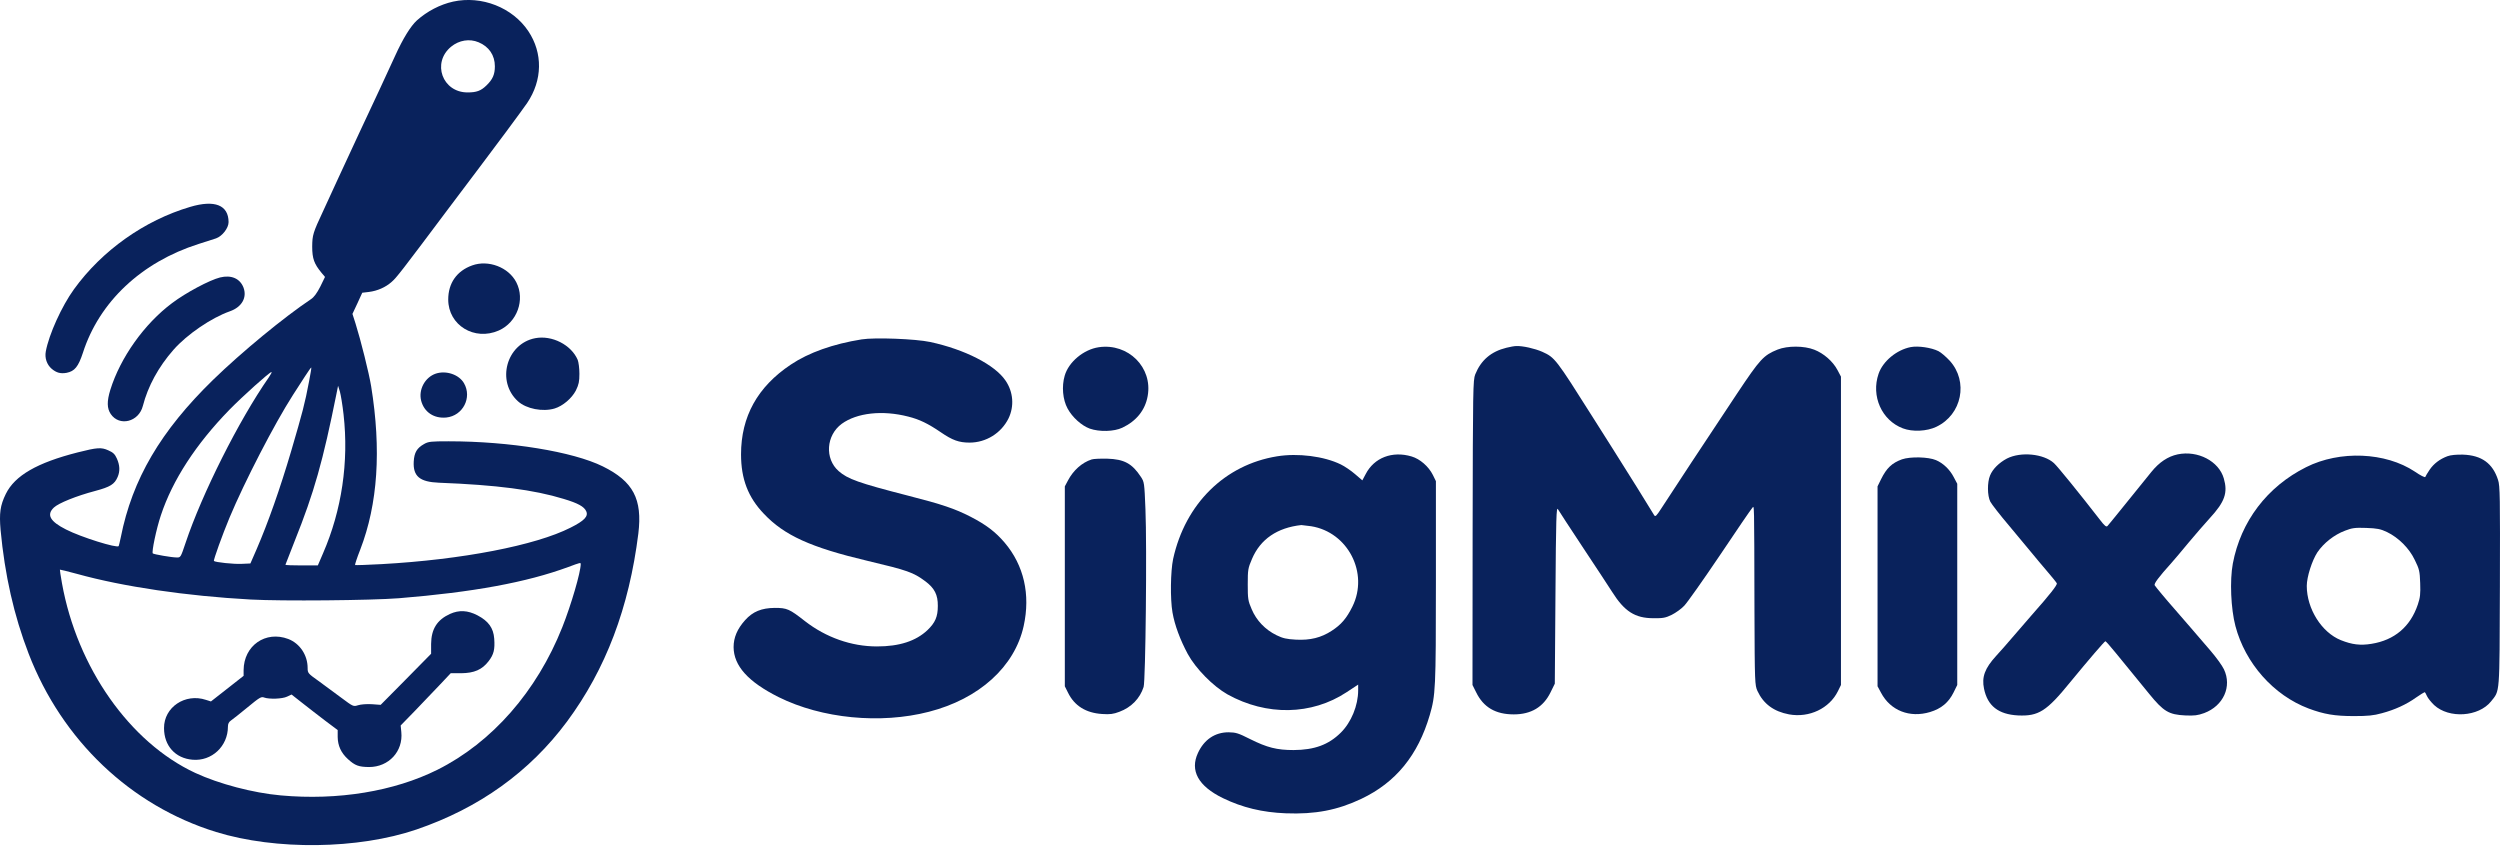
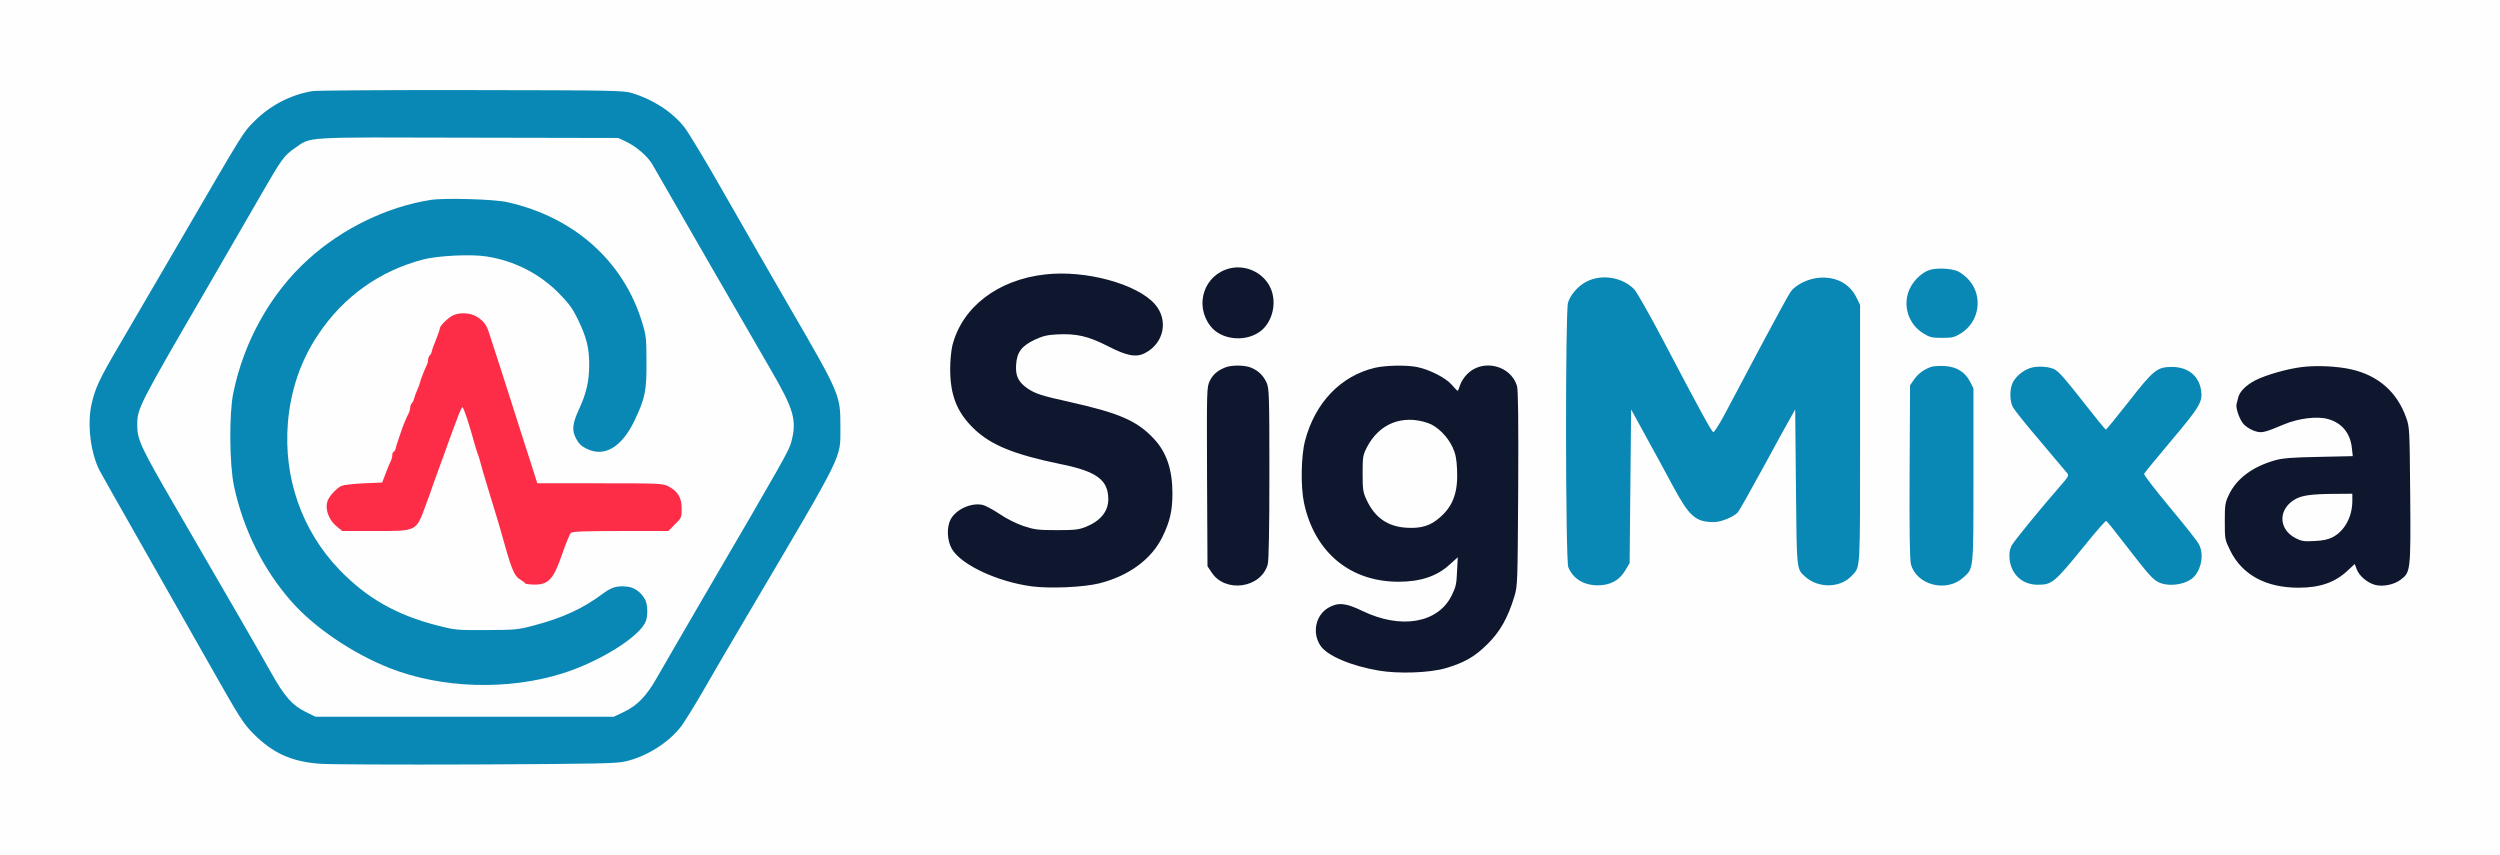
- <svg xmlns="http://www.w3.org/2000/svg" version="1.0" width="1913.321pt" height="646.777pt" viewBox="0 0 1913.321 646.777" preserveAspectRatio="xMidYMid meet">
-   <g transform="translate(-134.5609,705.7381) scale(0.1,-0.1)" fill="#09225C" stroke="none">
-     <path d="M4813 7045 c-99 -22 -199 -74 -277 -144 -48 -44 -106 -138 -166 -270 -63 -138 -162 -351 -275 -591 -40 -85 -112 -240 -160 -345 -47 -104 -99 -217 -115 -250 -80 -171 -84 -186 -85 -275 0 -92 15 -132 71 -200 l27 -32 -36 -74 c-25 -49 -48 -81 -71 -96 -209 -140 -531 -405 -750 -618 -401 -391 -618 -760 -706 -1205 -7 -33 -14 -63 -16 -67 -11 -18 -288 68 -403 127 -123 62 -151 113 -93 168 36 34 172 89 316 127 116 31 148 51 172 107 19 44 17 90 -6 141 -15 34 -29 47 -66 63 -53 24 -84 22 -234 -16 -310 -79 -481 -177 -550 -318 -43 -88 -51 -147 -40 -275 32 -344 102 -655 215 -948 256 -663 781 -1162 1434 -1364 457 -141 1088 -133 1534 19 480 164 866 441 1152 826 297 401 475 871 546 1439 32 264 -39 399 -272 514 -229 113 -712 192 -1180 192 -135 0 -155 -2 -188 -21 -55 -31 -75 -65 -79 -134 -6 -113 46 -156 193 -162 441 -17 727 -54 955 -124 110 -33 156 -59 172 -94 18 -39 -14 -73 -120 -126 -268 -136 -832 -245 -1445 -279 -110 -6 -201 -9 -204 -7 -2 3 15 56 40 119 134 348 162 762 83 1250 -16 99 -80 354 -119 478 l-24 75 38 81 37 81 51 6 c64 8 127 35 174 77 38 33 72 77 434 560 118 157 225 299 238 316 91 119 329 440 365 493 118 175 121 382 9 550 -121 181 -357 274 -576 226z m195 -311 c80 -33 125 -100 125 -184 0 -63 -17 -101 -65 -147 -42 -41 -76 -53 -144 -53 -193 0 -275 227 -126 350 61 50 141 63 210 34z m-1297 -2595 c-33 -174 -49 -233 -137 -534 -86 -291 -176 -546 -264 -750 l-48 -110 -68 -3 c-58 -3 -202 12 -211 22 -6 5 66 204 119 331 114 273 344 719 486 940 25 39 66 102 91 141 25 39 47 70 49 69 2 -2 -6 -49 -17 -106z m-309 29 c-228 -327 -511 -891 -636 -1265 -38 -113 -38 -113 -69 -112 -38 0 -175 24 -182 31 -10 10 27 188 62 292 89 269 268 544 524 807 104 106 307 288 322 289 5 0 -5 -19 -21 -42z m573 -283 c41 -363 -14 -733 -157 -1062 l-40 -93 -124 0 c-68 0 -124 2 -124 5 0 2 32 84 71 182 149 372 216 610 320 1128 l12 60 14 -45 c7 -25 20 -103 28 -175z m1815 -1145 c0 -61 -73 -312 -141 -483 -195 -491 -538 -882 -956 -1091 -331 -165 -761 -236 -1199 -196 -212 19 -473 88 -654 172 -501 233 -904 806 -1020 1451 -10 56 -17 103 -16 105 2 1 61 -14 132 -33 353 -98 836 -169 1329 -196 237 -13 919 -7 1135 10 565 46 975 121 1295 239 94 35 95 35 95 22z" />
-     <path d="M4790 2359 c-99 -45 -144 -116 -145 -230 l0 -75 -193 -196 -193 -195 -68 5 c-40 2 -83 -1 -105 -8 -36 -11 -37 -11 -128 57 -51 38 -130 96 -175 129 -80 57 -83 60 -83 99 0 99 -60 188 -148 222 -174 66 -341 -51 -342 -239 l0 -43 -125 -98 -125 -98 -38 12 c-159 53 -322 -56 -321 -216 0 -135 86 -231 218 -242 147 -13 271 103 271 253 0 22 7 36 23 47 12 8 69 53 126 100 92 76 106 85 128 76 39 -14 139 -11 176 7 l34 16 80 -63 c45 -35 124 -97 177 -137 l96 -72 0 -53 c1 -67 26 -122 79 -170 54 -49 82 -59 161 -60 151 0 262 120 247 268 l-5 50 112 115 c61 63 147 153 191 200 l80 85 80 0 c100 1 160 27 210 92 40 52 49 90 43 173 -6 81 -44 134 -128 178 -75 39 -141 42 -210 11z" />
-     <path d="M2801 5474 c-349 -103 -674 -333 -889 -630 -94 -130 -192 -346 -216 -477 -9 -50 8 -100 45 -132 37 -31 68 -39 114 -31 62 12 90 47 125 153 125 390 448 694 885 833 55 18 115 37 134 43 48 17 96 79 96 125 -1 130 -106 172 -294 116z" />
-     <path d="M4959 5026 c-117 -42 -183 -135 -183 -261 0 -197 201 -319 387 -237 140 62 203 235 134 369 -59 115 -214 174 -338 129z" />
-     <path d="M3030 4934 c-80 -20 -261 -116 -367 -196 -213 -159 -396 -417 -473 -664 -27 -88 -26 -142 3 -185 66 -98 215 -61 246 62 39 150 118 297 235 430 103 117 289 244 431 294 91 32 133 105 104 182 -27 69 -93 98 -179 77z" />
-     <path d="M5441 4469 c-220 -43 -299 -331 -131 -483 64 -58 189 -82 280 -55 63 19 132 78 163 138 22 45 27 68 27 128 0 41 -6 88 -13 106 -49 115 -197 191 -326 166z" />
-     <path d="M7940 4460 c-218 -35 -405 -101 -542 -193 -255 -170 -381 -398 -381 -687 0 -188 54 -329 175 -455 156 -165 358 -257 793 -360 308 -73 350 -88 442 -156 71 -53 97 -104 96 -189 0 -83 -20 -128 -79 -185 -89 -84 -215 -125 -387 -125 -196 0 -390 69 -550 193 -120 94 -138 102 -232 102 -101 -1 -168 -28 -227 -94 -60 -67 -88 -133 -88 -206 1 -143 111 -266 345 -383 330 -164 779 -208 1150 -112 385 99 656 345 725 656 53 241 2 465 -146 639 -69 81 -142 137 -261 198 -119 61 -219 95 -478 161 -381 98 -461 127 -531 188 -108 95 -96 274 24 362 116 84 311 106 509 55 84 -21 151 -53 249 -120 89 -61 139 -79 220 -79 126 0 242 72 298 185 45 93 37 203 -23 290 -82 121 -312 238 -576 295 -112 24 -425 36 -525 20z" />
-     <path d="M9755 4400 c-116 -17 -231 -113 -261 -218 -24 -82 -15 -183 22 -251 36 -67 107 -131 170 -154 74 -26 186 -23 249 7 108 51 175 135 194 242 40 219 -149 407 -374 374z" />
-     <path d="M12875 4396 c-118 -29 -195 -95 -239 -204 -17 -45 -18 -101 -20 -1212 l-1 -1165 28 -56 c56 -115 149 -169 288 -169 133 0 226 56 281 168 l33 67 5 680 c4 594 7 677 19 655 8 -14 96 -149 196 -300 100 -151 199 -301 219 -333 94 -149 175 -201 316 -201 73 -1 93 3 140 26 30 15 74 46 96 70 23 24 146 198 274 388 127 190 238 352 246 360 16 16 15 83 17 -790 2 -551 3 -566 23 -611 46 -99 125 -157 242 -179 155 -28 309 46 374 178 l23 47 0 1180 0 1180 -27 51 c-35 66 -105 127 -177 155 -79 31 -205 31 -281 1 -108 -44 -133 -71 -311 -338 -215 -323 -523 -790 -579 -878 -38 -59 -46 -66 -55 -51 -44 73 -198 321 -318 510 -39 61 -107 169 -152 240 -283 448 -289 456 -386 500 -57 25 -149 46 -199 44 -14 0 -47 -6 -75 -13z" />
-     <path d="M15969 4401 c-108 -21 -213 -108 -246 -204 -59 -171 24 -357 186 -418 74 -28 183 -23 256 12 196 93 247 347 102 506 -28 30 -66 63 -86 73 -54 27 -155 42 -212 31z" />
-     <path d="M4681 4198 c-83 -28 -134 -123 -112 -208 23 -87 98 -137 192 -128 127 13 199 152 136 262 -38 67 -137 100 -216 74z" />
-     <path d="M18012 3580 c-75 -16 -141 -60 -201 -134 -98 -121 -164 -202 -245 -303 -44 -54 -84 -104 -91 -111 -9 -10 -22 0 -60 50 -152 196 -323 407 -350 431 -79 72 -254 89 -360 35 -60 -32 -109 -80 -129 -130 -22 -52 -21 -155 2 -200 10 -19 74 -102 143 -183 68 -81 146 -175 173 -208 28 -34 81 -98 119 -142 38 -44 71 -85 74 -92 5 -12 -53 -86 -192 -243 -41 -47 -107 -123 -147 -170 -40 -47 -96 -111 -125 -142 -87 -95 -112 -162 -93 -252 27 -131 110 -196 260 -204 157 -7 218 31 400 255 134 163 262 313 269 313 3 0 38 -39 76 -86 39 -48 93 -114 121 -148 27 -33 90 -109 138 -169 110 -135 150 -159 276 -165 70 -3 95 0 145 18 147 55 214 203 151 335 -13 28 -60 93 -105 145 -45 52 -115 133 -154 179 -40 46 -92 106 -117 135 -69 78 -145 170 -154 184 -7 12 29 61 129 172 22 25 81 94 130 154 50 60 123 144 163 188 115 125 139 194 107 304 -38 132 -199 216 -353 184z" />
-     <path d="M11119 3565 c-400 -65 -702 -363 -795 -785 -20 -94 -23 -307 -5 -410 17 -98 59 -210 117 -318 61 -112 194 -247 304 -309 299 -166 644 -160 912 17 l88 58 0 -44 c0 -116 -53 -245 -133 -324 -94 -93 -202 -132 -361 -133 -128 0 -203 19 -333 84 -91 46 -109 51 -165 52 -104 0 -187 -56 -234 -158 -63 -135 2 -254 191 -346 148 -72 302 -109 480 -116 226 -9 397 24 580 111 263 125 433 333 523 641 44 151 47 200 47 1015 l0 775 -23 47 c-33 66 -99 123 -163 142 -148 44 -287 -9 -352 -136 l-25 -47 -56 48 c-31 27 -80 60 -109 74 -129 63 -328 88 -488 62z m261 -535 c282 -45 443 -359 316 -615 -45 -91 -87 -139 -158 -185 -81 -53 -165 -74 -275 -68 -71 4 -99 10 -148 34 -86 42 -154 113 -190 199 -28 64 -30 80 -30 190 0 113 2 124 33 196 64 150 193 238 377 258 6 0 39 -4 75 -9z" />
-     <path d="M20077 3566 c-59 -22 -105 -57 -137 -104 -16 -24 -31 -49 -33 -55 -2 -6 -38 12 -80 41 -224 149 -574 164 -832 34 -298 -149 -500 -415 -561 -738 -24 -130 -15 -345 20 -478 75 -285 292 -530 560 -631 118 -44 200 -58 346 -58 107 0 151 4 215 22 98 26 188 67 263 121 32 22 61 40 64 40 3 0 11 -13 18 -30 7 -16 32 -47 55 -69 114 -105 340 -90 435 28 69 88 65 34 68 881 2 682 1 770 -14 814 -41 128 -126 189 -269 194 -50 1 -94 -3 -118 -12z m-464 -580 c89 -43 171 -124 214 -215 34 -69 38 -85 41 -176 3 -83 0 -111 -18 -164 -57 -170 -179 -273 -355 -301 -85 -14 -149 -6 -234 28 -147 59 -261 240 -261 415 0 69 40 194 81 257 48 71 129 135 212 166 54 21 76 24 162 21 84 -3 109 -8 158 -31z" />
-     <path d="M15902 3542 c-77 -28 -118 -67 -160 -152 l-27 -55 0 -765 0 -765 27 -50 c72 -136 219 -194 375 -147 86 26 142 73 180 150 l28 57 0 770 0 770 -27 51 c-30 58 -81 107 -136 130 -59 25 -196 28 -260 6z" />
-     <path d="M9700 3541 c-74 -24 -140 -83 -181 -161 l-24 -45 0 -765 0 -765 24 -48 c49 -101 137 -156 261 -164 61 -4 86 -1 133 17 91 34 157 102 185 190 15 45 26 1075 14 1361 -8 201 -9 208 -35 247 -67 102 -128 135 -257 139 -52 1 -106 -1 -120 -6z" />
+ <svg xmlns="http://www.w3.org/2000/svg" width="1676" height="573" viewBox="73 150 1676 573" role="img" aria-label="SigMixa">
+   <rect width="1774" height="887" fill="#FEFEFE" />
+   <g transform="translate(0,887) scale(0.1,-0.1)">
+     <path d="M8975 5571 c-172 -42 -240 -243 -131 -386 69 -91 225 -111 327 -42 81 54 118 175 85 275 -38 114 -163 181 -281 153z M7735 5530 c-316 -36 -554 -218 -620 -475 -8 -33 -15 -102 -15 -158 0 -177 45 -291 160 -402 114 -109 268 -172 579 -236 244 -49 321 -107 321 -236 0 -81 -52 -145 -150 -185 -48 -19 -73 -22 -195 -22 -125 0 -149 3 -222 27 -48 16 -115 49 -163 82 -45 30 -96 57 -112 60 -77 17 -178 -29 -215 -97 -28 -53 -24 -143 9 -199 63 -106 304 -219 535 -250 123 -16 346 -6 452 20 199 50 351 162 424 312 50 102 67 175 67 292 0 157 -39 273 -122 363 -113 122 -230 174 -570 250 -183 40 -229 55 -281 91 -60 42 -80 83 -75 157 5 85 37 127 126 169 52 24 83 32 147 35 131 7 210 -11 343 -79 126 -65 189 -77 248 -46 127 65 159 220 68 326 -118 137 -467 233 -739 201z M8945 4907 c-53 -21 -84 -48 -105 -91 -20 -43 -20 -54 -18 -643 l3 -599 28 -42 c92 -140 332 -105 376 55 7 25 11 236 11 608 0 533 -2 573 -19 610 -22 48 -54 79 -103 100 -43 18 -130 19 -173 2z M9946 4904 c-229 -55 -400 -234 -467 -489 -27 -102 -30 -313 -6 -421 72 -328 309 -524 633 -524 146 0 257 37 340 113 l57 51 -5 -95 c-3 -83 -8 -105 -36 -161 -91 -186 -341 -229 -600 -103 -112 54 -162 58 -228 20 -84 -50 -109 -167 -52 -253 45 -68 204 -136 393 -168 132 -22 337 -15 445 16 124 36 197 77 281 161 85 83 138 178 181 319 22 74 22 83 26 725 2 450 0 661 -8 687 -41 139 -230 185 -333 81 -21 -20 -42 -54 -49 -75 -6 -21 -13 -38 -16 -38 -3 0 -20 18 -39 40 -39 46 -148 102 -231 119 -72 15 -214 12 -286 -5z m357 -370 c62 -21 131 -89 165 -162 20 -44 27 -78 30 -146 8 -153 -25 -247 -114 -324 -62 -56 -126 -76 -223 -70 -127 7 -214 67 -270 188 -23 50 -26 67 -26 175 0 112 2 124 28 175 82 160 238 223 410 164z M16160 4909 c-97 -12 -235 -51 -309 -88 -64 -33 -108 -77 -117 -119 -3 -15 -8 -33 -10 -41 -7 -22 16 -94 42 -128 13 -18 44 -39 70 -49 53 -20 66 -18 206 41 99 41 221 56 294 36 93 -25 151 -95 161 -195 l6 -54 -229 -5 c-174 -3 -244 -9 -289 -22 -154 -43 -262 -124 -313 -233 -25 -52 -27 -68 -27 -178 0 -119 0 -121 37 -196 80 -162 239 -248 457 -248 144 0 245 35 331 116 l46 43 13 -34 c16 -45 70 -91 123 -106 54 -14 128 1 174 36 64 49 66 59 62 565 -4 445 -4 456 -27 520 -61 172 -187 283 -369 324 -93 21 -235 28 -332 15z m340 -897 c0 -107 -52 -202 -133 -244 -30 -15 -66 -23 -122 -25 -69 -4 -86 -1 -125 19 -120 62 -118 201 4 265 43 22 106 31 249 32 l127 1 0 -48z" fill="#0F172E" />
+     <path d="M2822 6759 c-145 -25 -280 -95 -388 -203 -77 -78 -57 -46 -514 -831 -150 -258 -328 -562 -394 -675 -131 -223 -159 -284 -183 -393 -29 -136 -5 -326 55 -442 8 -16 124 -221 257 -455 133 -234 345 -607 471 -830 215 -380 234 -409 304 -480 129 -129 253 -185 439 -200 60 -5 531 -7 1047 -5 824 4 948 6 1009 21 142 33 287 125 372 235 22 30 85 131 139 224 53 94 192 330 307 525 655 1110 620 1039 621 1255 0 218 1 217 -346 815 -129 223 -329 570 -443 770 -114 201 -230 393 -257 427 -82 104 -211 187 -354 230 -55 16 -135 18 -1074 19 -558 1 -1039 -2 -1068 -7z m2108 -340 c68 -33 143 -98 174 -152 59 -105 682 -1184 793 -1375 156 -268 176 -339 138 -484 -15 -58 -48 -117 -592 -1048 -142 -245 -284 -488 -313 -540 -67 -117 -129 -181 -218 -223 l-67 -32 -1000 0 -1000 0 -65 32 c-91 44 -144 105 -235 268 -84 150 -264 462 -634 1098 -237 408 -261 459 -261 557 0 112 9 129 460 905 137 236 259 447 379 655 127 221 146 247 216 296 115 79 37 74 1165 71 l1005 -2 55 -26z M3619 6030 c-295 -46 -595 -192 -823 -399 -251 -227 -431 -549 -502 -896 -29 -139 -26 -482 5 -625 62 -290 196 -558 386 -774 154 -174 408 -346 655 -444 350 -138 794 -152 1163 -36 251 80 518 247 557 350 14 37 12 111 -4 142 -26 50 -71 84 -120 89 -68 8 -106 -3 -166 -48 -131 -98 -267 -161 -460 -212 -110 -29 -125 -30 -320 -31 -201 -1 -208 0 -333 32 -273 71 -469 183 -652 373 -251 261 -375 615 -345 984 18 218 86 418 203 592 169 254 413 428 706 504 98 25 318 36 421 20 186 -29 351 -112 482 -242 71 -72 94 -103 132 -180 58 -119 76 -190 76 -304 0 -109 -19 -192 -66 -293 -47 -103 -52 -145 -22 -202 17 -33 35 -51 68 -67 121 -62 239 8 326 192 69 146 79 194 78 390 0 155 -3 178 -28 260 -124 413 -457 710 -906 810 -87 20 -421 29 -511 15z M13654 5556 c-51 -23 -100 -73 -124 -128 -46 -107 -6 -231 94 -293 44 -27 58 -30 126 -30 68 0 82 3 126 30 123 77 150 246 56 355 -20 24 -54 51 -76 61 -49 22 -156 25 -202 5z M11374 5486 c-59 -27 -116 -90 -132 -145 -19 -61 -17 -1730 2 -1774 32 -77 104 -121 197 -121 85 0 146 33 186 102 l28 47 5 515 5 515 96 -175 c53 -96 136 -248 184 -338 111 -206 152 -242 276 -242 48 0 134 36 160 66 9 10 85 145 169 299 84 154 166 305 184 335 l31 55 5 -520 c5 -564 4 -549 62 -601 88 -80 238 -77 314 8 57 62 54 13 54 951 l0 863 -25 51 c-46 92 -137 140 -250 131 -74 -6 -155 -46 -190 -93 -12 -16 -102 -181 -200 -365 -98 -184 -207 -390 -243 -458 -36 -67 -70 -121 -76 -119 -12 4 -94 154 -337 617 -88 168 -175 320 -192 339 -76 80 -210 105 -313 57z M13678 4911 c-48 -16 -88 -45 -116 -85 l-27 -39 -3 -579 c-2 -408 1 -591 9 -621 38 -140 238 -191 351 -89 70 64 68 39 68 686 l0 582 -22 44 c-34 66 -90 101 -169 106 -35 2 -76 0 -91 -5z M14361 4908 c-50 -9 -107 -49 -134 -96 -25 -42 -26 -127 -3 -171 10 -19 93 -123 185 -230 91 -108 172 -204 180 -214 12 -15 6 -25 -46 -84 -136 -156 -311 -370 -328 -402 -12 -25 -16 -49 -13 -87 9 -103 85 -174 188 -174 98 0 110 10 324 273 70 87 132 157 136 155 5 -2 65 -77 135 -168 152 -197 180 -228 222 -246 72 -31 188 -10 234 42 50 57 64 151 31 214 -9 20 -97 131 -195 248 -98 118 -176 219 -173 225 2 7 86 108 184 225 193 229 211 260 197 341 -16 94 -89 151 -194 151 -100 0 -123 -19 -291 -234 -80 -102 -148 -185 -152 -186 -4 0 -64 73 -134 163 -140 179 -179 223 -209 240 -31 17 -95 24 -144 15z" fill="#0988B5" />
+     <path d="M3756 5250 c-34 -22 -76 -65 -76 -78 0 -5 -9 -31 -19 -58 -28 -71 -34 -87 -37 -103 -1 -7 -7 -18 -13 -24 -6 -6 -11 -19 -11 -29 0 -10 -4 -26 -9 -36 -17 -34 -42 -99 -47 -122 -2 -8 -7 -23 -13 -35 -12 -26 -23 -57 -27 -74 -1 -7 -7 -18 -13 -24 -6 -6 -11 -19 -11 -29 0 -10 -4 -26 -9 -36 -17 -32 -40 -87 -56 -137 -9 -27 -19 -57 -22 -65 -3 -8 -8 -24 -10 -35 -2 -11 -8 -21 -13 -23 -6 -2 -10 -12 -10 -23 0 -11 -4 -27 -9 -37 -5 -9 -21 -46 -34 -82 l-25 -65 -123 -5 c-68 -3 -135 -11 -149 -17 -28 -12 -72 -57 -89 -90 -27 -53 -3 -134 56 -182 l38 -31 216 0 c286 0 278 -4 342 170 20 52 42 115 50 140 9 25 30 83 47 130 18 47 35 96 40 110 8 24 49 135 86 233 10 26 21 47 24 47 4 0 17 -33 30 -72 31 -100 36 -116 50 -168 7 -25 16 -54 20 -65 5 -11 11 -31 15 -45 14 -54 25 -91 75 -255 29 -93 56 -185 61 -202 79 -286 94 -323 139 -350 16 -9 30 -20 30 -24 0 -3 25 -7 55 -8 101 -3 136 34 194 205 24 71 51 135 59 142 12 9 94 12 334 12 l319 0 44 45 c44 43 45 46 45 106 0 73 -26 116 -90 149 -37 19 -60 20 -458 20 l-420 0 -47 148 c-26 81 -55 172 -65 202 -9 30 -41 129 -70 220 -45 142 -101 314 -142 440 -16 52 -37 79 -80 106 -47 30 -128 32 -172 4z" fill="#FD2D47" />
  </g>
</svg>
